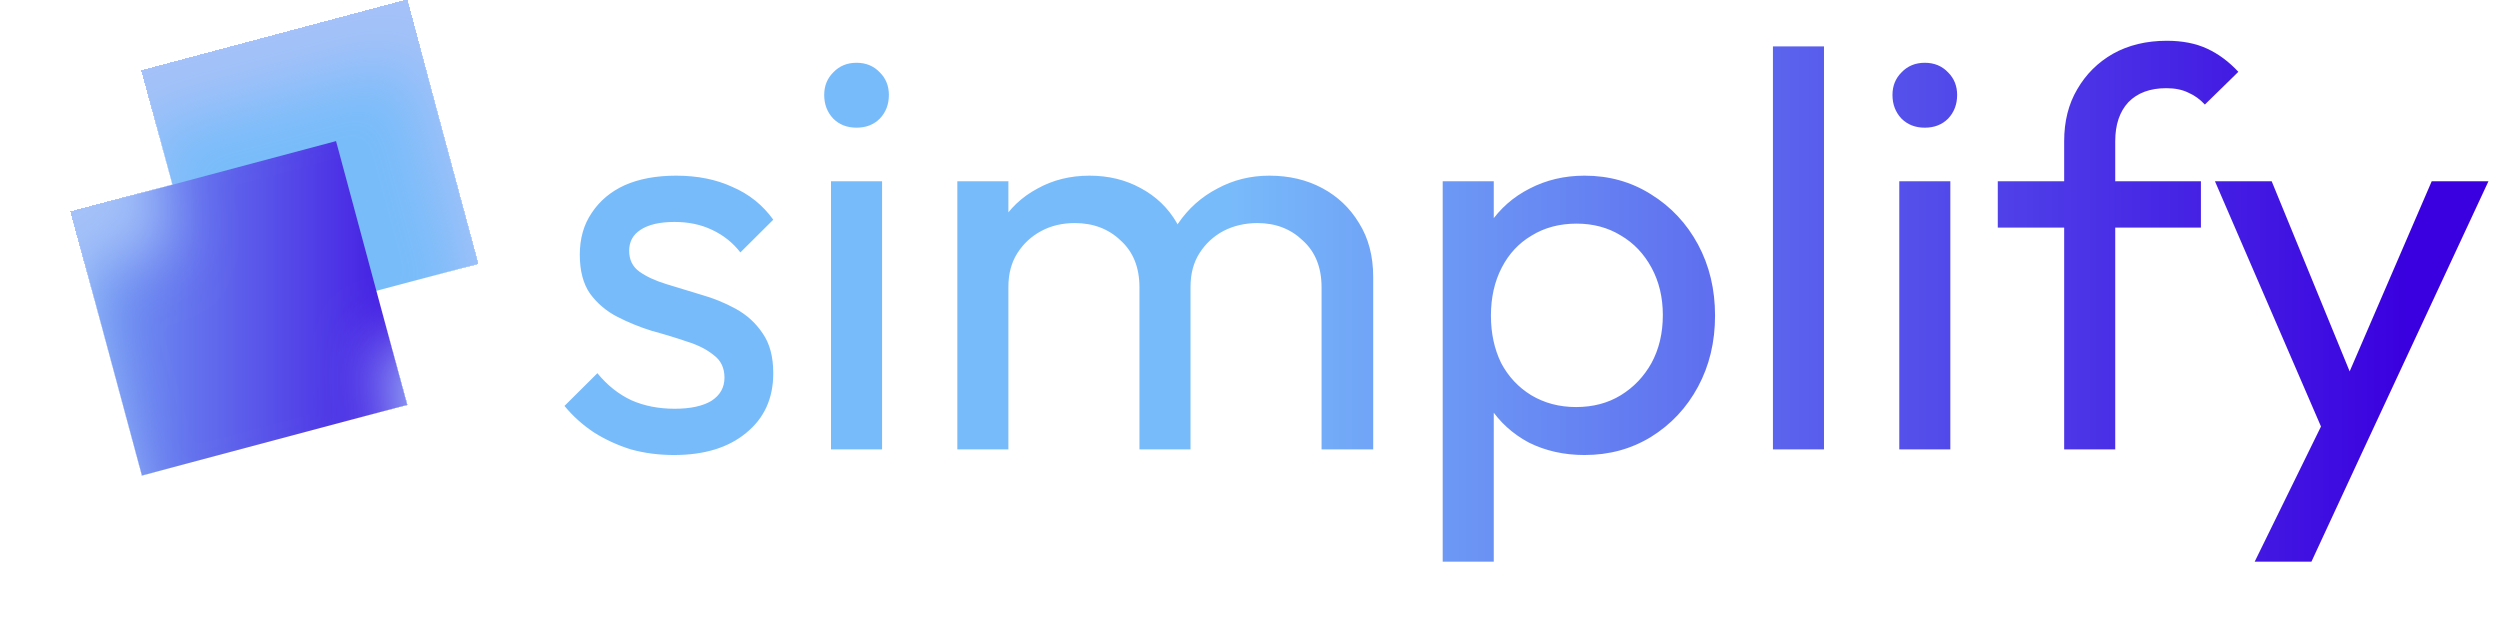
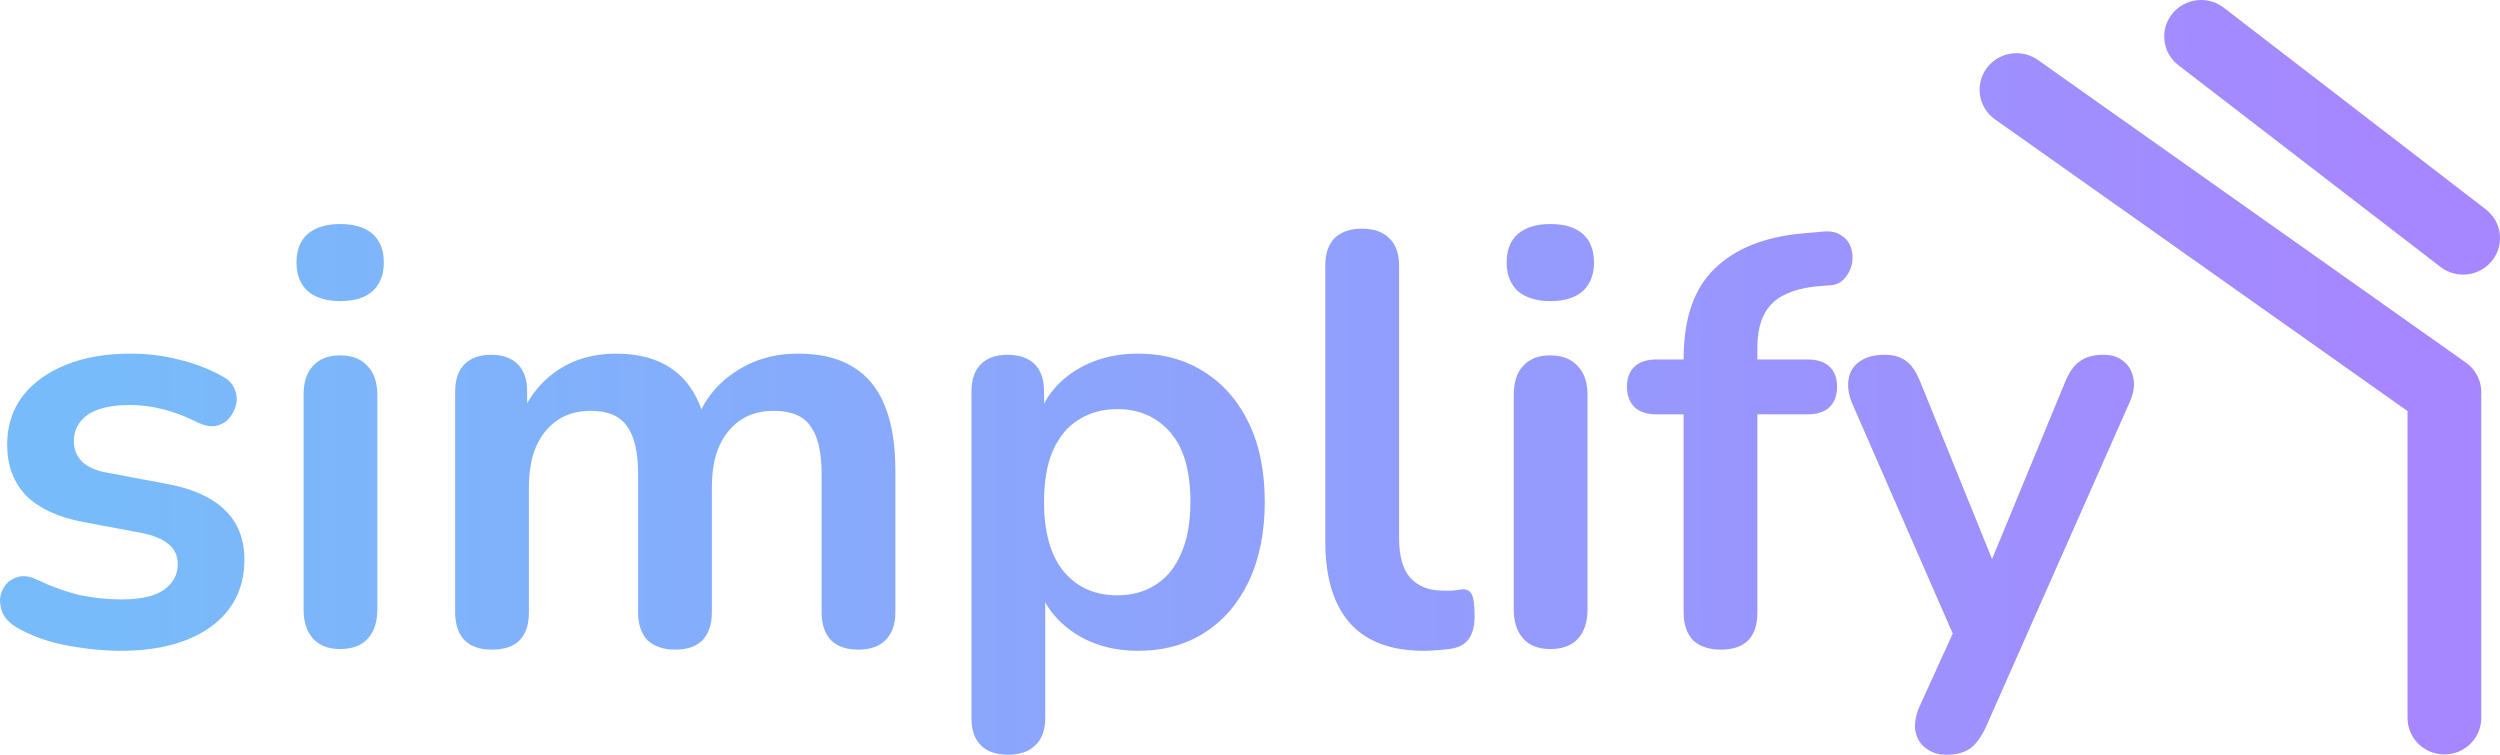
- <svg xmlns="http://www.w3.org/2000/svg" width="162" height="40" viewBox="0 0 162 40" fill="none">
-   <g filter="url(#filter0_i_1323_1125)">
-     <path d="M26.371 0L30.974 17.089L13.795 21.668L9.191 4.579L26.371 0Z" fill="#78BCFA" />
-     <path d="M21.775 9.143L26.379 26.232L9.199 30.811L4.596 13.722L21.775 9.143Z" fill="url(#paint0_linear_1323_1125)" />
-   </g>
-   <path d="M43.674 29.485C42.694 29.485 41.762 29.364 40.88 29.12C40.022 28.852 39.225 28.486 38.49 28.023C37.755 27.535 37.118 26.962 36.578 26.304L38.711 24.183C39.348 24.963 40.083 25.548 40.917 25.938C41.75 26.304 42.681 26.487 43.711 26.487C44.74 26.487 45.537 26.316 46.101 25.975C46.664 25.609 46.946 25.109 46.946 24.475C46.946 23.841 46.714 23.354 46.248 23.012C45.807 22.647 45.231 22.354 44.52 22.135C43.809 21.891 43.049 21.659 42.24 21.44C41.456 21.196 40.708 20.891 39.998 20.526C39.287 20.16 38.699 19.66 38.233 19.026C37.792 18.392 37.571 17.551 37.571 16.503C37.571 15.454 37.828 14.552 38.343 13.796C38.858 13.016 39.569 12.419 40.475 12.004C41.407 11.59 42.522 11.383 43.821 11.383C45.194 11.383 46.407 11.627 47.461 12.114C48.54 12.577 49.422 13.284 50.108 14.235L47.976 16.356C47.486 15.723 46.873 15.235 46.138 14.893C45.427 14.552 44.618 14.382 43.711 14.382C42.755 14.382 42.02 14.552 41.505 14.893C41.015 15.21 40.77 15.662 40.77 16.247C40.77 16.832 40.99 17.283 41.431 17.6C41.873 17.917 42.449 18.185 43.159 18.404C43.895 18.624 44.655 18.855 45.439 19.099C46.223 19.319 46.971 19.623 47.682 20.014C48.392 20.404 48.968 20.928 49.41 21.586C49.875 22.244 50.108 23.11 50.108 24.183C50.108 25.816 49.52 27.108 48.343 28.059C47.191 29.01 45.635 29.485 43.674 29.485ZM53.849 29.12V11.748H57.158V29.12H53.849ZM55.504 8.274C54.891 8.274 54.389 8.079 53.997 7.689C53.604 7.274 53.408 6.762 53.408 6.153C53.408 5.568 53.604 5.08 53.997 4.69C54.389 4.276 54.891 4.068 55.504 4.068C56.117 4.068 56.619 4.276 57.011 4.69C57.404 5.08 57.6 5.568 57.6 6.153C57.6 6.762 57.404 7.274 57.011 7.689C56.619 8.079 56.117 8.274 55.504 8.274ZM62.035 29.12V11.748H65.344V29.12H62.035ZM73.837 29.12V18.624C73.837 17.332 73.432 16.32 72.623 15.588C71.839 14.833 70.846 14.455 69.645 14.455C68.836 14.455 68.113 14.625 67.476 14.967C66.839 15.308 66.324 15.783 65.932 16.393C65.54 17.003 65.344 17.734 65.344 18.587L63.983 17.929C63.983 16.612 64.265 15.466 64.829 14.491C65.417 13.516 66.214 12.76 67.219 12.224C68.224 11.663 69.351 11.383 70.601 11.383C71.827 11.383 72.93 11.651 73.91 12.187C74.915 12.724 75.7 13.479 76.263 14.455C76.851 15.43 77.146 16.588 77.146 17.929V29.12H73.837ZM85.638 29.12V18.624C85.638 17.332 85.234 16.32 84.425 15.588C83.641 14.833 82.66 14.455 81.484 14.455C80.675 14.455 79.94 14.625 79.278 14.967C78.641 15.308 78.126 15.783 77.734 16.393C77.342 17.003 77.146 17.734 77.146 18.587L75.27 17.929C75.344 16.588 75.7 15.442 76.337 14.491C76.999 13.516 77.844 12.76 78.874 12.224C79.903 11.663 81.031 11.383 82.256 11.383C83.531 11.383 84.67 11.651 85.675 12.187C86.68 12.724 87.477 13.479 88.065 14.455C88.678 15.43 88.984 16.6 88.984 17.965V29.12H85.638ZM102.678 29.485C101.355 29.485 100.154 29.217 99.075 28.681C98.021 28.12 97.176 27.352 96.538 26.377C95.901 25.402 95.546 24.292 95.472 23.049V17.819C95.546 16.551 95.901 15.442 96.538 14.491C97.2 13.516 98.058 12.76 99.112 12.224C100.191 11.663 101.379 11.383 102.678 11.383C104.272 11.383 105.705 11.785 106.98 12.589C108.279 13.394 109.296 14.479 110.032 15.844C110.767 17.21 111.135 18.746 111.135 20.452C111.135 22.159 110.767 23.695 110.032 25.06C109.296 26.426 108.279 27.511 106.98 28.315C105.705 29.095 104.272 29.485 102.678 29.485ZM102.127 26.377C103.23 26.377 104.198 26.121 105.031 25.609C105.865 25.097 106.527 24.402 107.017 23.524C107.507 22.622 107.752 21.586 107.752 20.416C107.752 19.27 107.507 18.246 107.017 17.344C106.527 16.442 105.865 15.747 105.031 15.259C104.198 14.747 103.242 14.491 102.164 14.491C101.061 14.491 100.093 14.747 99.259 15.259C98.426 15.747 97.776 16.442 97.311 17.344C96.845 18.246 96.612 19.282 96.612 20.452C96.612 21.598 96.833 22.622 97.274 23.524C97.74 24.402 98.389 25.097 99.222 25.609C100.08 26.121 101.048 26.377 102.127 26.377ZM93.487 36.398V11.748H96.796V16.32L96.171 20.526L96.796 24.768V36.398H93.487ZM114.886 29.12V3.008H118.195V29.12H114.886ZM123.073 29.12V11.748H126.382V29.12H123.073ZM124.727 8.274C124.115 8.274 123.612 8.079 123.22 7.689C122.828 7.274 122.632 6.762 122.632 6.153C122.632 5.568 122.828 5.08 123.22 4.69C123.612 4.276 124.115 4.068 124.727 4.068C125.34 4.068 125.843 4.276 126.235 4.69C126.627 5.08 126.823 5.568 126.823 6.153C126.823 6.762 126.627 7.274 126.235 7.689C125.843 8.079 125.34 8.274 124.727 8.274ZM133.758 29.12V9.152C133.758 7.86 134.041 6.738 134.604 5.787C135.168 4.812 135.94 4.044 136.92 3.483C137.925 2.922 139.089 2.642 140.413 2.642C141.418 2.642 142.288 2.813 143.023 3.154C143.758 3.495 144.433 3.995 145.045 4.654L142.876 6.775C142.558 6.433 142.203 6.177 141.81 6.007C141.418 5.812 140.94 5.714 140.376 5.714C139.322 5.714 138.501 6.019 137.913 6.628C137.35 7.238 137.067 8.079 137.067 9.152V29.12H133.758ZM129.456 14.747V11.748H142.619V14.747H129.456ZM151.104 29.266L143.53 11.748H147.206L152.831 25.463H151.655L157.574 11.748H161.251L153.089 29.266H151.104ZM146.103 36.398L151.251 25.901L153.089 29.266L149.78 36.398H146.103Z" fill="url(#paint1_linear_1323_1125)" />
+ <svg xmlns="http://www.w3.org/2000/svg" width="106" height="32" viewBox="0 0 106 32" fill="none">
+   <path d="M92.092 0.597C92.623 -0.077 93.605 -0.199 94.287 0.326L105.396 8.875C106.078 9.399 106.201 10.371 105.671 11.046C105.14 11.72 104.158 11.842 103.476 11.317L92.367 2.768C91.685 2.244 91.562 1.272 92.092 0.597Z" fill="url(#paint0_linear_1434_7914)" />
+   <path d="M102.079 17.428L84.589 5.062C83.887 4.565 83.724 3.599 84.226 2.903C84.728 2.208 85.705 2.047 86.408 2.544L104.552 15.373C105.019 15.703 105.247 16.241 105.201 16.768C105.204 16.813 105.206 16.858 105.206 16.903V30.441C105.206 31.295 104.506 31.988 103.643 31.988C102.779 31.988 102.079 31.295 102.079 30.441V17.428Z" fill="url(#paint1_linear_1434_7914)" />
+   <path d="M2.856 27.371C3.657 27.52 4.416 27.594 5.133 27.594C6.717 27.594 7.985 27.256 8.936 26.579C9.887 25.886 10.362 24.937 10.362 23.732C10.362 22.841 10.079 22.131 9.511 21.603C8.961 21.075 8.144 20.712 7.059 20.514L4.557 20.044C4.074 19.961 3.715 19.805 3.481 19.573C3.248 19.342 3.131 19.054 3.131 18.707C3.131 18.245 3.323 17.874 3.707 17.593C4.107 17.313 4.716 17.172 5.533 17.172C5.967 17.172 6.417 17.23 6.884 17.346C7.368 17.461 7.868 17.651 8.385 17.915C8.669 18.047 8.919 18.096 9.136 18.063C9.37 18.014 9.561 17.907 9.712 17.742C9.862 17.56 9.962 17.362 10.012 17.148C10.062 16.916 10.037 16.694 9.937 16.479C9.853 16.265 9.687 16.091 9.436 15.959C8.836 15.629 8.21 15.39 7.56 15.242C6.926 15.076 6.242 14.994 5.508 14.994C4.491 14.994 3.59 15.151 2.806 15.464C2.022 15.778 1.405 16.223 0.954 16.801C0.521 17.379 0.304 18.063 0.304 18.856C0.304 19.73 0.571 20.448 1.104 21.009C1.655 21.554 2.447 21.925 3.481 22.123L5.983 22.593C6.501 22.692 6.884 22.849 7.134 23.064C7.401 23.262 7.535 23.551 7.535 23.93C7.535 24.376 7.335 24.739 6.934 25.019C6.551 25.283 5.958 25.415 5.158 25.415C4.591 25.415 4.015 25.358 3.431 25.242C2.848 25.11 2.222 24.887 1.555 24.574C1.288 24.442 1.038 24.401 0.804 24.45C0.587 24.5 0.404 24.607 0.254 24.772C0.12 24.937 0.037 25.135 0.004 25.366C-0.013 25.58 0.029 25.803 0.129 26.034C0.245 26.249 0.437 26.439 0.704 26.604C1.338 26.967 2.055 27.223 2.856 27.371Z" fill="url(#paint2_linear_1434_7914)" />
+   <path d="M13.271 27.074C13.538 27.371 13.922 27.52 14.422 27.52C14.94 27.52 15.332 27.371 15.598 27.074C15.865 26.777 15.999 26.364 15.999 25.836V16.752C15.999 16.207 15.857 15.794 15.573 15.514C15.306 15.217 14.923 15.068 14.422 15.068C13.922 15.068 13.538 15.217 13.271 15.514C13.005 15.794 12.871 16.207 12.871 16.752V25.836C12.871 26.364 13.005 26.777 13.271 27.074Z" fill="url(#paint3_linear_1434_7914)" />
+   <path d="M13.046 12.345C13.38 12.626 13.839 12.766 14.422 12.766C15.023 12.766 15.482 12.626 15.799 12.345C16.116 12.048 16.274 11.644 16.274 11.132C16.274 10.604 16.116 10.2 15.799 9.919C15.482 9.639 15.023 9.499 14.422 9.499C13.839 9.499 13.38 9.639 13.046 9.919C12.729 10.2 12.571 10.604 12.571 11.132C12.571 11.644 12.729 12.048 13.046 12.345Z" fill="url(#paint4_linear_1434_7914)" />
+   <path d="M19.699 27.148C19.966 27.412 20.349 27.544 20.85 27.544C21.901 27.544 22.426 27.016 22.426 25.96V20.638C22.426 19.631 22.66 18.847 23.127 18.286C23.594 17.709 24.236 17.42 25.053 17.42C25.77 17.42 26.279 17.634 26.579 18.063C26.896 18.492 27.055 19.169 27.055 20.093V25.96C27.055 26.472 27.188 26.868 27.455 27.148C27.739 27.412 28.131 27.544 28.631 27.544C29.132 27.544 29.515 27.412 29.782 27.148C30.049 26.868 30.183 26.472 30.183 25.96V20.638C30.183 19.631 30.416 18.847 30.883 18.286C31.35 17.709 31.992 17.42 32.81 17.42C33.544 17.42 34.061 17.634 34.361 18.063C34.678 18.492 34.836 19.169 34.836 20.093V25.96C34.836 26.472 34.97 26.868 35.237 27.148C35.504 27.412 35.887 27.544 36.388 27.544C36.888 27.544 37.272 27.412 37.538 27.148C37.822 26.868 37.964 26.472 37.964 25.96V19.97C37.964 18.847 37.814 17.923 37.514 17.197C37.213 16.454 36.755 15.902 36.137 15.539C35.537 15.175 34.77 14.994 33.836 14.994C32.835 14.994 31.951 15.25 31.183 15.761C30.558 16.165 30.076 16.695 29.739 17.351C29.477 16.626 29.083 16.071 28.556 15.687C27.922 15.225 27.113 14.994 26.129 14.994C25.162 14.994 24.328 15.233 23.627 15.712C23.096 16.074 22.671 16.536 22.351 17.097V16.603C22.351 16.091 22.218 15.704 21.951 15.44C21.684 15.175 21.308 15.043 20.825 15.043C20.341 15.043 19.966 15.175 19.699 15.44C19.432 15.704 19.299 16.091 19.299 16.603V25.96C19.299 26.472 19.432 26.868 19.699 27.148Z" fill="url(#paint5_linear_1434_7914)" />
+   <path fill-rule="evenodd" clip-rule="evenodd" d="M41.591 31.604C41.858 31.868 42.241 32 42.742 32C43.242 32 43.626 31.868 43.893 31.604C44.176 31.34 44.318 30.952 44.318 30.441V25.546C44.61 26.055 45.027 26.49 45.569 26.851C46.336 27.346 47.229 27.594 48.246 27.594C49.33 27.594 50.273 27.338 51.074 26.826C51.874 26.315 52.5 25.589 52.95 24.648C53.4 23.691 53.626 22.569 53.626 21.282C53.626 19.978 53.4 18.864 52.95 17.94C52.5 16.999 51.866 16.273 51.048 15.761C50.248 15.25 49.314 14.994 48.246 14.994C47.212 14.994 46.303 15.25 45.519 15.761C44.969 16.128 44.552 16.579 44.268 17.115V16.603C44.268 16.091 44.134 15.704 43.868 15.44C43.601 15.175 43.217 15.043 42.717 15.043C42.233 15.043 41.858 15.175 41.591 15.44C41.324 15.704 41.19 16.091 41.19 16.603V30.441C41.19 30.952 41.324 31.34 41.591 31.604ZM48.997 24.797C48.53 25.094 47.988 25.242 47.37 25.242C46.436 25.242 45.686 24.912 45.119 24.252C44.551 23.575 44.268 22.585 44.268 21.282C44.268 20.407 44.393 19.681 44.643 19.103C44.91 18.509 45.277 18.072 45.744 17.791C46.211 17.494 46.753 17.346 47.37 17.346C48.304 17.346 49.055 17.676 49.622 18.336C50.189 18.979 50.473 19.961 50.473 21.282C50.473 22.156 50.34 22.89 50.073 23.485C49.822 24.062 49.464 24.5 48.997 24.797Z" fill="url(#paint6_linear_1434_7914)" />
+   <path d="M57.244 26.43C57.944 27.206 58.987 27.594 60.371 27.594C60.555 27.594 60.738 27.585 60.922 27.569C61.105 27.552 61.28 27.536 61.447 27.52C61.831 27.47 62.106 27.33 62.273 27.099C62.44 26.868 62.523 26.546 62.523 26.133C62.523 25.655 62.481 25.341 62.398 25.193C62.315 25.028 62.156 24.962 61.923 24.995L61.572 25.044H61.197C60.596 25.044 60.13 24.863 59.796 24.5C59.479 24.136 59.321 23.575 59.321 22.816V11.256C59.321 10.745 59.179 10.357 58.895 10.093C58.628 9.829 58.245 9.697 57.744 9.697C57.244 9.697 56.86 9.829 56.593 10.093C56.326 10.357 56.193 10.745 56.193 11.256V22.965C56.193 24.483 56.543 25.638 57.244 26.43Z" fill="url(#paint7_linear_1434_7914)" />
+   <path d="M64.583 27.074C64.85 27.371 65.234 27.52 65.734 27.52C66.251 27.52 66.643 27.371 66.91 27.074C67.177 26.777 67.311 26.364 67.311 25.836V16.752C67.311 16.207 67.169 15.794 66.885 15.514C66.618 15.217 66.235 15.068 65.734 15.068C65.234 15.068 64.85 15.217 64.583 15.514C64.316 15.794 64.183 16.207 64.183 16.752V25.836C64.183 26.364 64.316 26.777 64.583 27.074Z" fill="url(#paint8_linear_1434_7914)" />
+   <path d="M64.358 12.345C64.692 12.626 65.15 12.766 65.734 12.766C66.335 12.766 66.793 12.626 67.11 12.345C67.427 12.048 67.586 11.644 67.586 11.132C67.586 10.604 67.427 10.2 67.11 9.919C66.793 9.639 66.335 9.499 65.734 9.499C65.15 9.499 64.692 9.639 64.358 9.919C64.041 10.2 63.883 10.604 63.883 11.132C63.883 11.644 64.041 12.048 64.358 12.345Z" fill="url(#paint9_linear_1434_7914)" />
+   <path d="M71.786 27.148C72.07 27.412 72.462 27.544 72.962 27.544C73.996 27.544 74.513 27.016 74.513 25.96V17.568H76.64C77.04 17.568 77.349 17.469 77.566 17.271C77.783 17.057 77.891 16.768 77.891 16.405C77.891 16.025 77.783 15.737 77.566 15.539C77.349 15.341 77.04 15.242 76.64 15.242H74.513V14.722C74.513 13.88 74.73 13.253 75.164 12.84C75.598 12.428 76.29 12.188 77.241 12.123L77.591 12.098C77.841 12.081 78.041 11.99 78.192 11.825C78.358 11.644 78.467 11.438 78.517 11.207C78.567 10.976 78.558 10.753 78.492 10.538C78.425 10.307 78.292 10.126 78.091 9.994C77.891 9.845 77.624 9.787 77.291 9.82L76.44 9.895C74.805 10.043 73.554 10.546 72.687 11.405C71.82 12.246 71.386 13.517 71.386 15.217V15.242H70.235C69.835 15.242 69.526 15.341 69.309 15.539C69.092 15.737 68.984 16.025 68.984 16.405C68.984 16.768 69.092 17.057 69.309 17.271C69.526 17.469 69.835 17.568 70.235 17.568H71.386V25.96C71.386 26.472 71.519 26.868 71.786 27.148Z" fill="url(#paint10_linear_1434_7914)" />
+   <path d="M81.632 31.703C81.865 31.901 82.165 32 82.532 32C82.933 32 83.258 31.918 83.508 31.753C83.758 31.587 83.992 31.274 84.209 30.812L90.289 17.073C90.456 16.71 90.514 16.38 90.464 16.083C90.414 15.77 90.28 15.522 90.064 15.341C89.847 15.143 89.555 15.043 89.188 15.043C88.771 15.043 88.437 15.134 88.187 15.316C87.937 15.481 87.72 15.794 87.537 16.256L84.463 23.705L81.457 16.281C81.273 15.803 81.064 15.481 80.831 15.316C80.597 15.134 80.289 15.043 79.905 15.043C79.455 15.043 79.096 15.143 78.829 15.341C78.579 15.522 78.429 15.77 78.379 16.083C78.329 16.397 78.379 16.735 78.529 17.098L82.796 26.863L81.381 29.97C81.231 30.317 81.173 30.647 81.206 30.96C81.256 31.274 81.398 31.521 81.632 31.703Z" fill="url(#paint11_linear_1434_7914)" />
  <defs>
-     <filter id="filter0_i_1323_1125" x="4.596" y="0" width="26.379" height="34.81" filterUnits="userSpaceOnUse" color-interpolation-filters="sRGB">
-       <feFlood flood-opacity="0" result="BackgroundImageFix" />
-       <feBlend mode="normal" in="SourceGraphic" in2="BackgroundImageFix" result="shape" />
-       <feColorMatrix in="SourceAlpha" type="matrix" values="0 0 0 0 0 0 0 0 0 0 0 0 0 0 0 0 0 0 127 0" result="hardAlpha" />
-       <feOffset dy="4" />
-       <feGaussianBlur stdDeviation="2" />
-       <feComposite in2="hardAlpha" operator="arithmetic" k2="-1" k3="1" />
-       <feColorMatrix type="matrix" values="0 0 0 0 0.646 0 0 0 0 0.758 0 0 0 0 0.975 0 0 0 1 0" />
-       <feBlend mode="normal" in2="shape" result="effect1_innerShadow_1323_1125" />
-     </filter>
-     <linearGradient id="paint0_linear_1323_1125" x1="5.602" y1="23.108" x2="29.745" y2="23.108" gradientUnits="userSpaceOnUse">
-       <stop stop-color="#749FF3" />
-       <stop offset="1" stop-color="#3A00DF" />
+     <linearGradient id="paint0_linear_1434_7914" x1="4.042" y1="24" x2="101.059" y2="24" gradientUnits="userSpaceOnUse">
+       <stop stop-color="#78BBFA" />
+       <stop offset="1" stop-color="#A687FF" />
    </linearGradient>
-     <linearGradient id="paint1_linear_1323_1125" x1="40.39" y1="22.263" x2="156.062" y2="22.263" gradientUnits="userSpaceOnUse">
-       <stop offset="0.339" stop-color="#78BBFA" />
-       <stop offset="1" stop-color="#3A00DF" />
+     <linearGradient id="paint1_linear_1434_7914" x1="4.042" y1="24" x2="101.059" y2="24" gradientUnits="userSpaceOnUse">
+       <stop stop-color="#78BBFA" />
+       <stop offset="1" stop-color="#A687FF" />
+     </linearGradient>
+     <linearGradient id="paint2_linear_1434_7914" x1="4.042" y1="24" x2="101.059" y2="24" gradientUnits="userSpaceOnUse">
+       <stop stop-color="#78BBFA" />
+       <stop offset="1" stop-color="#A687FF" />
+     </linearGradient>
+     <linearGradient id="paint3_linear_1434_7914" x1="4.042" y1="24" x2="101.059" y2="24" gradientUnits="userSpaceOnUse">
+       <stop stop-color="#78BBFA" />
+       <stop offset="1" stop-color="#A687FF" />
+     </linearGradient>
+     <linearGradient id="paint4_linear_1434_7914" x1="4.042" y1="24" x2="101.059" y2="24" gradientUnits="userSpaceOnUse">
+       <stop stop-color="#78BBFA" />
+       <stop offset="1" stop-color="#A687FF" />
+     </linearGradient>
+     <linearGradient id="paint5_linear_1434_7914" x1="4.042" y1="24" x2="101.059" y2="24" gradientUnits="userSpaceOnUse">
+       <stop stop-color="#78BBFA" />
+       <stop offset="1" stop-color="#A687FF" />
+     </linearGradient>
+     <linearGradient id="paint6_linear_1434_7914" x1="4.042" y1="24" x2="101.059" y2="24" gradientUnits="userSpaceOnUse">
+       <stop stop-color="#78BBFA" />
+       <stop offset="1" stop-color="#A687FF" />
+     </linearGradient>
+     <linearGradient id="paint7_linear_1434_7914" x1="4.042" y1="24" x2="101.059" y2="24" gradientUnits="userSpaceOnUse">
+       <stop stop-color="#78BBFA" />
+       <stop offset="1" stop-color="#A687FF" />
+     </linearGradient>
+     <linearGradient id="paint8_linear_1434_7914" x1="4.042" y1="24" x2="101.059" y2="24" gradientUnits="userSpaceOnUse">
+       <stop stop-color="#78BBFA" />
+       <stop offset="1" stop-color="#A687FF" />
+     </linearGradient>
+     <linearGradient id="paint9_linear_1434_7914" x1="4.042" y1="24" x2="101.059" y2="24" gradientUnits="userSpaceOnUse">
+       <stop stop-color="#78BBFA" />
+       <stop offset="1" stop-color="#A687FF" />
+     </linearGradient>
+     <linearGradient id="paint10_linear_1434_7914" x1="4.042" y1="24" x2="101.059" y2="24" gradientUnits="userSpaceOnUse">
+       <stop stop-color="#78BBFA" />
+       <stop offset="1" stop-color="#A687FF" />
+     </linearGradient>
+     <linearGradient id="paint11_linear_1434_7914" x1="4.042" y1="24" x2="101.059" y2="24" gradientUnits="userSpaceOnUse">
+       <stop stop-color="#78BBFA" />
+       <stop offset="1" stop-color="#A687FF" />
    </linearGradient>
  </defs>
</svg>
